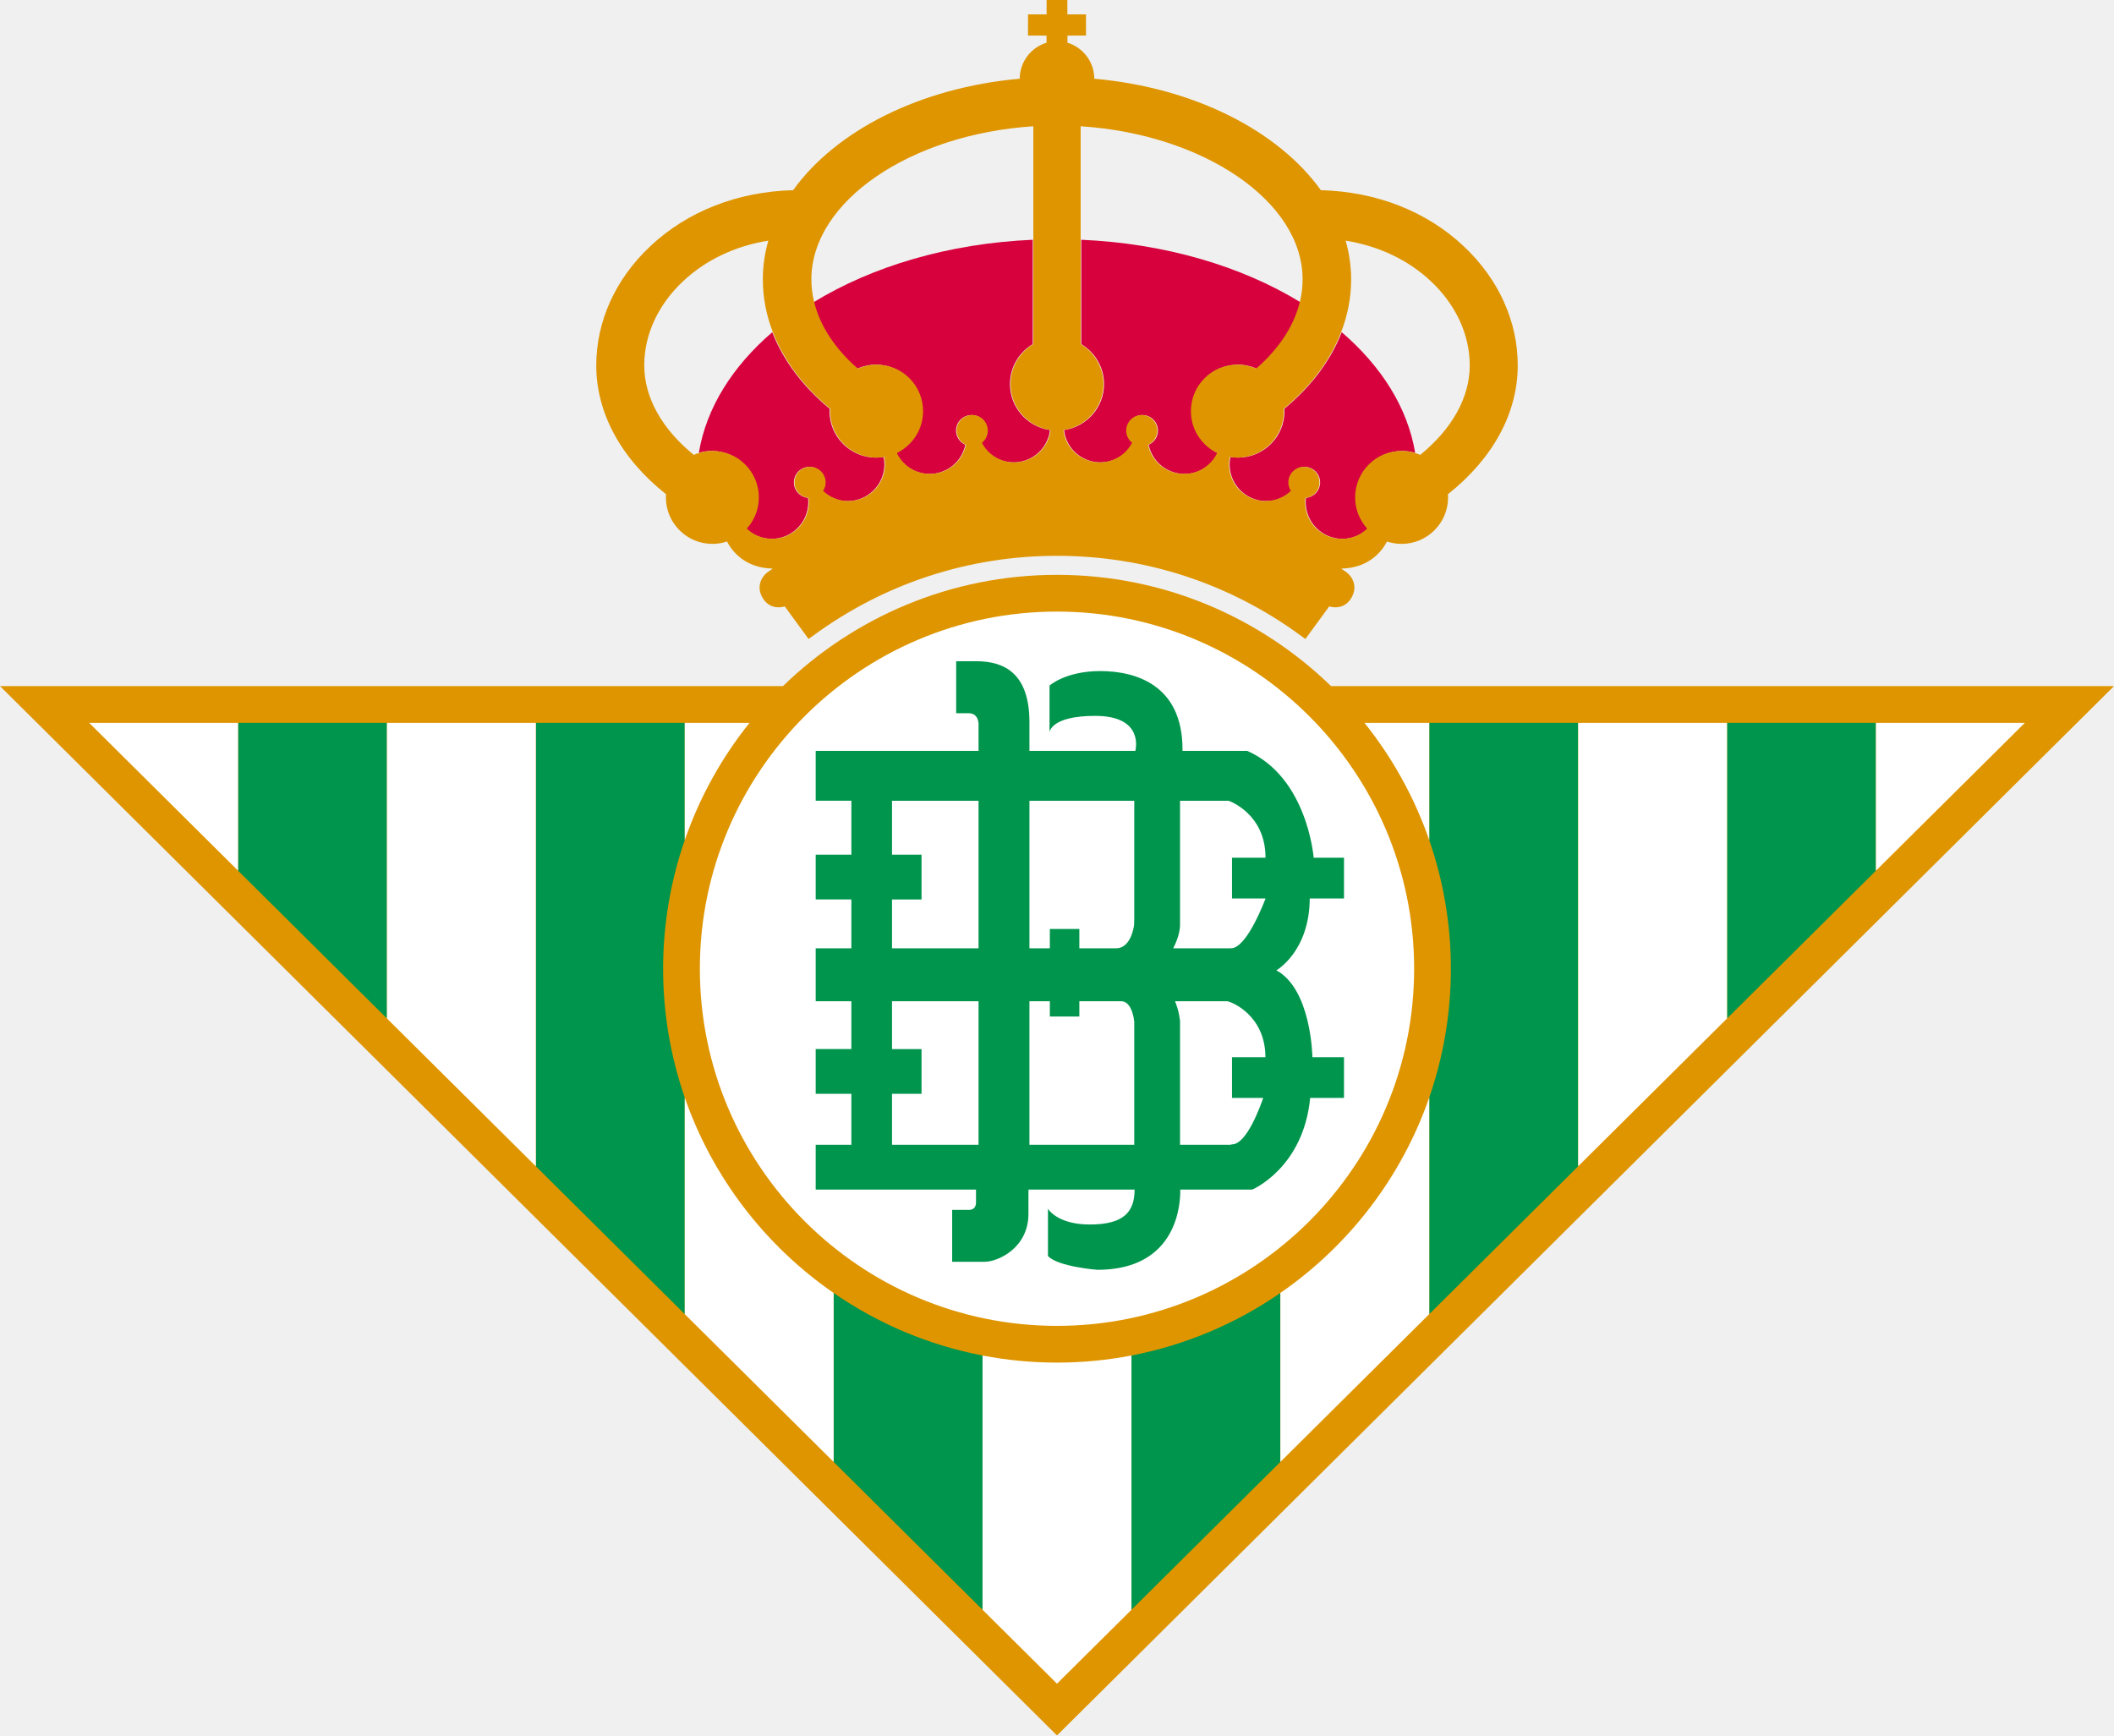
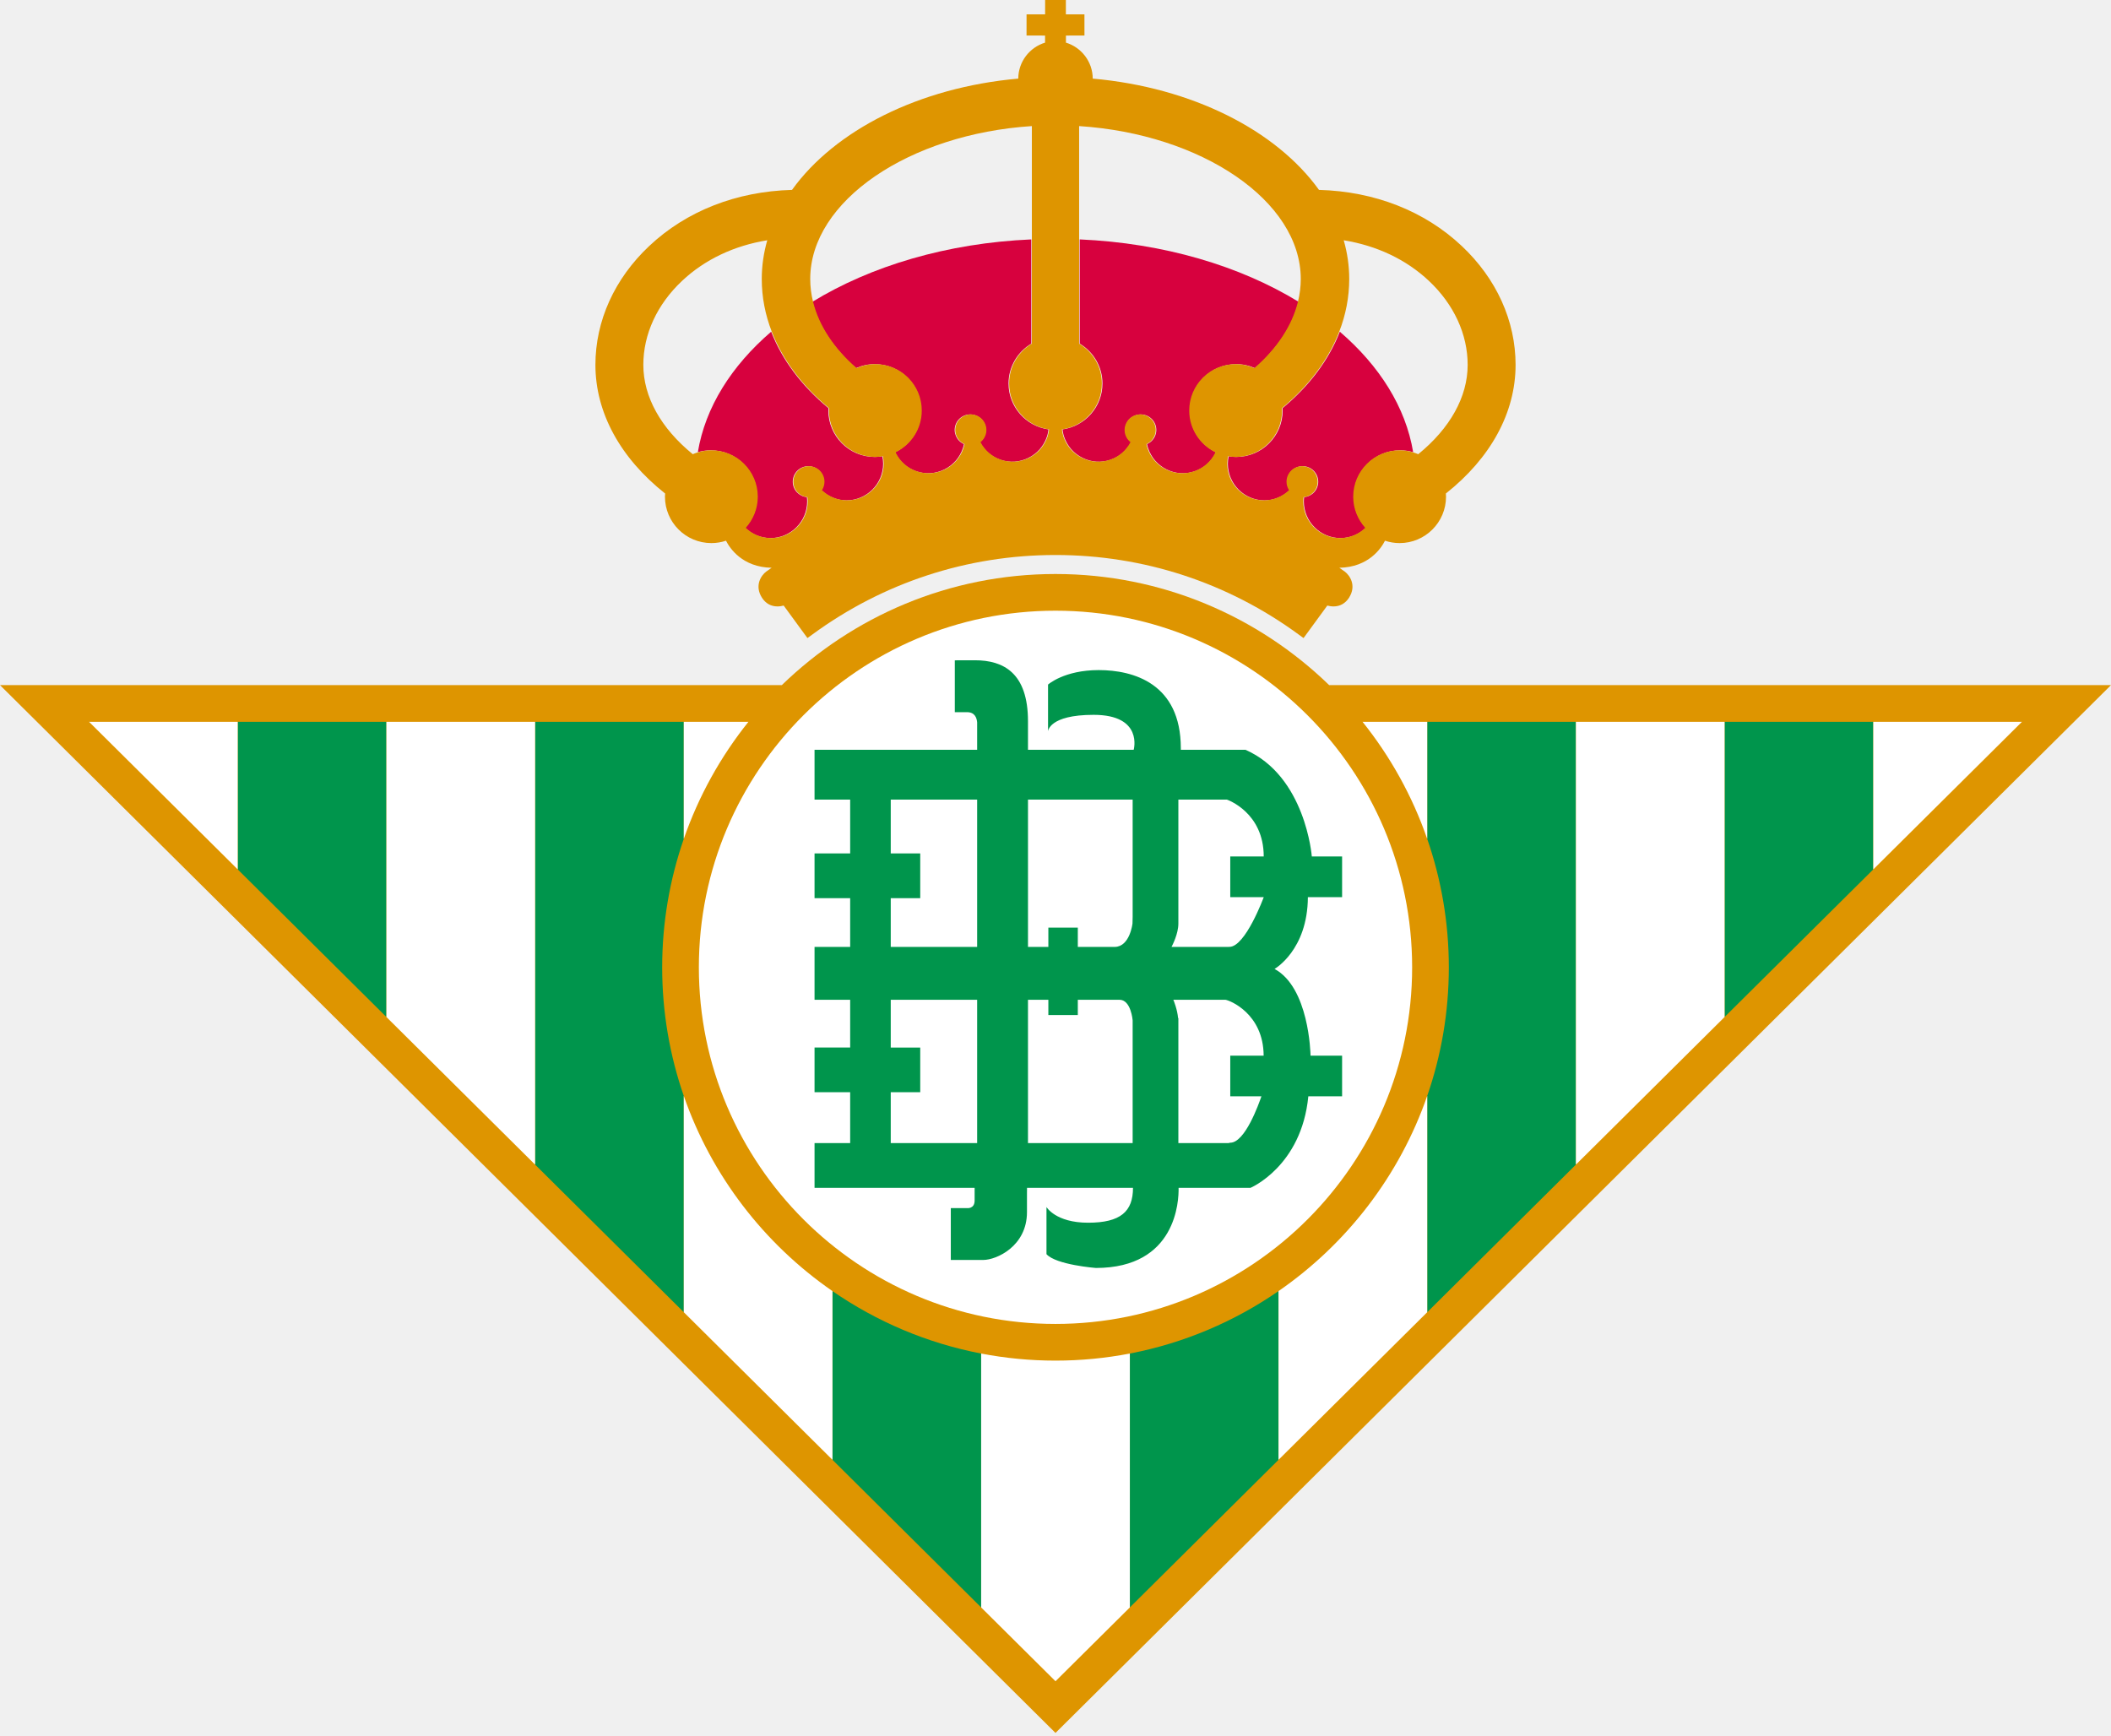
- <svg xmlns="http://www.w3.org/2000/svg" xml:space="preserve" width="178.662" height="146.671" viewBox="0 0 178.662 464.655">
-   <path d="M162.704 183.7c-18.998-18.427-44.885-29.791-73.38-29.791-28.491 0-54.375 11.364-73.371 29.791H-193.67l283 280.955 283-280.955z" style="fill:#de9500" data-source="https://football-logos.cc" />
-   <path d="M89.324 163.746c52.72 0 95.629 42.895 95.629 95.627 0 52.729-42.908 95.617-95.63 95.617S-6.29 312.101-6.29 259.373c0-52.733 42.893-95.627 95.615-95.627" style="fill:#fff" />
-   <path d="M45.158 240.825h7.905v-11.992h-7.905v-14.436h23.166v39.5H45.158zm0 52.037h7.905v-11.979h-7.905V268.07h23.166v38.436H45.158zm64.858 13.643H81.953v-38.436h5.462v4.098h7.898v-4.098h11.177c3.09 0 3.525 5.511 3.525 5.511zm0-60.673-.043 1.802s-.692 6.174-4.712 6.264h-9.947v-5.17h-7.898v5.17h-5.462v-39.5h28.063zm34.525 48.127c-.711 2.069-4.394 12.437-8.353 12.437-.203 0-.327.079-.46.11h-13.454v-33.521h-.077c-.183-2.226-1.133-4.617-1.275-4.915h13.946c1.1.108 10.232 3.678 10.27 14.993h-8.95v10.896zm.62-53.403v.014s-4.906 13.314-9.202 13.314l-.292.013H120.44c.222-.436 1.833-3.497 1.833-6.264v-33.237h13c.232.077 9.887 3.483 9.887 15.25h-8.973v10.909h8.973zm21.013-10.909h-8.122c0-.088-1.686-21.547-17.79-28.603h-17.33v-.428c0-17.375-12.735-20.943-22.015-20.943-9.271 0-13.586 3.882-13.586 3.882v12.529s.22-4.414 12.22-4.414c13.37 0 10.745 9.366 10.745 9.366v.007H81.953v-7.645c0-12.961-6.558-16.361-14.223-16.361l-5.396.017v13.9h3.26c2.176 0 2.633 1.622 2.73 2.744v7.344h-43.6v13.352h9.552v14.436h-9.551v11.992h9.55v13.072h-9.55v14.173h9.55v12.813h-9.55v11.979h9.55v13.644h-9.55v11.992h42.922v3.4c0 2.318-2.052 2.038-2.052 2.038h-4.333v13.901h8.695c3.575 0 11.726-3.699 11.726-12.818v-4.893l.014-1.629h28.413c0 6.344-3.322 9.356-12.037 9.356-8.711 0-11.161-4.204-11.161-4.204v12.635c2.587 2.882 13.232 3.701 13.232 3.701 21.633 0 22.27-18.088 22.188-21.488h19.285s13.689-5.769 15.5-24.539h9.056v-10.896h-8.458c-.02-.792-.436-18.261-9.652-23.258 0 0 8.857-5.01 8.937-19.235l-.063-.014h9.237z" style="fill:#00954c" />
-   <path d="M88.237 357.599v39.578l39.866 39.578v-79.156z" style="fill:#00954c" transform="translate(-218.17 -164.062)" />
-   <path d="M88.237 397.177v-39.578H48.371z" style="fill:#fff" transform="translate(-218.17 -164.062)" />
-   <path d="M-16.128 259.373c0-12.057 2.05-23.639 5.794-34.438v-31.398H-50.2v118.734l39.866 39.577V293.85a105 105 0 0 1-5.794-34.477" style="fill:#00954c" />
-   <path d="M167.969 357.599h-39.866v79.156l39.866 39.578z" style="fill:#fff" transform="translate(-218.17 -164.062)" />
-   <path d="M29.532 346.186v45.24l39.866 39.578V362.93a104.9 104.9 0 0 1-39.866-16.744" style="fill:#00954c" />
-   <path d="M-10.334 293.85v57.998l39.866 39.578v-45.24C11.22 333.535-2.911 315.249-10.334 293.85M7.007 193.537h-17.341v31.398a105.5 105.5 0 0 1 17.34-31.398" style="fill:#fff" data-source="https://football-logos.cc" />
-   <path d="M109.264 362.928v68.076l39.866-39.578v-45.244a104.9 104.9 0 0 1-39.866 16.746" style="fill:#00954c" />
-   <path d="M89.324 364.827c-6.812 0-13.471-.657-19.926-1.896v68.074l19.933 19.789 19.933-19.789v-68.077a105.7 105.7 0 0 1-19.94 1.899" style="fill:#fff" />
-   <path d="M188.996 193.537v31.4a105 105 0 0 1 5.794 34.436c0 12.068-2.044 23.667-5.794 34.476v58l39.866-39.578V193.537z" style="fill:#00954c" />
-   <path d="M149.13 346.182v45.244l39.866-39.578v-58c-7.424 21.397-21.555 39.682-39.866 52.334m22.522-152.645a105.5 105.5 0 0 1 17.344 31.4v-31.4z" style="fill:#fff" />
-   <path d="m486.897 436.754 39.866-39.577v-39.578h-39.866z" style="fill:#00954c" transform="translate(-218.17 -164.062)" />
-   <path d="M486.897 357.599h-39.866v118.733l39.866-39.578zm79.732 0h-39.866v39.578z" style="fill:#fff" transform="translate(-218.17 -164.062)" />
-   <path d="M76.74 102.829c0-4.548 2.454-8.516 6.097-10.686v-27.95c-22.56.98-42.995 7.131-58.673 16.722 1.576 6.382 5.59 12.49 11.687 17.794a12.3 12.3 0 0 1 5.02-1.073c6.876 0 12.444 5.572 12.444 12.449 0 4.924-2.871 9.169-7.021 11.185l.066.159a9.78 9.78 0 0 0 5.676 4.95 9.8 9.8 0 0 0 7.513-.515 9.76 9.76 0 0 0 4.945-5.68c.127-.361.217-.731.294-1.108a4.154 4.154 0 0 1-2.272-5.116 4.17 4.17 0 0 1 5.287-2.62 4.173 4.173 0 0 1 2.623 5.283 4.17 4.17 0 0 1-1.37 1.934c1.155 2.184 3.099 3.917 5.514 4.723a9.77 9.77 0 0 0 7.513-.516 9.75 9.75 0 0 0 4.945-5.675c.222-.64.34-1.294.42-1.952-6.044-.853-10.708-6.024-10.708-12.308m-35.87 19.695c-6.874 0-12.445-5.569-12.445-12.439 0-.212.02-.423.039-.633-7.221-5.995-12.45-12.987-15.366-20.511-10.62 9.127-17.653 20.206-19.665 32.304a12.3 12.3 0 0 1 3.476-.504c6.866 0 12.437 5.569 12.437 12.442 0 3.213-1.23 6.142-3.237 8.351a9.78 9.78 0 0 0 6.798 2.741c5.422 0 9.837-4.412 9.837-9.834 0-.388-.033-.763-.08-1.14-2.114-.203-3.776-1.96-3.776-4.132a4.167 4.167 0 0 1 4.167-4.17 4.167 4.167 0 0 1 3.493 6.441c1.794 1.705 4.188 2.722 6.73 2.722 5.43 0 9.84-4.41 9.84-9.833 0-.677-.086-1.336-.221-1.984a12.5 12.5 0 0 1-2.026.179m61.051-19.695c0-4.548-2.454-8.516-6.097-10.686v-27.95c22.559.98 42.995 7.131 58.673 16.722-1.576 6.382-5.59 12.49-11.687 17.794a12.3 12.3 0 0 0-5.021-1.073c-6.875 0-12.443 5.572-12.443 12.449 0 4.924 2.87 9.169 7.02 11.185l-.065.159a9.78 9.78 0 0 1-5.676 4.95 9.8 9.8 0 0 1-7.513-.515 9.76 9.76 0 0 1-4.945-5.68 8 8 0 0 1-.294-1.108 4.154 4.154 0 0 0 2.272-5.116 4.17 4.17 0 0 0-5.287-2.62 4.173 4.173 0 0 0-2.623 5.283 4.17 4.17 0 0 0 1.37 1.934c-1.155 2.184-3.1 3.917-5.514 4.723a9.77 9.77 0 0 1-7.513-.516 9.75 9.75 0 0 1-4.945-5.675c-.222-.64-.34-1.294-.42-1.952 6.044-.853 10.708-6.024 10.708-12.308m35.868 19.695c6.876 0 12.447-5.569 12.447-12.439 0-.212-.02-.423-.04-.633 7.222-5.995 12.45-12.987 15.367-20.511 10.619 9.127 17.653 20.206 19.665 32.304a12.3 12.3 0 0 0-3.476-.504c-6.866 0-12.437 5.569-12.437 12.442 0 3.213 1.23 6.142 3.237 8.351a9.78 9.78 0 0 1-6.798 2.741c-5.422 0-9.837-4.412-9.837-9.834 0-.388.033-.763.08-1.14 2.114-.203 3.776-1.96 3.776-4.132a4.167 4.167 0 0 0-4.167-4.17 4.167 4.167 0 0 0-3.493 6.441c-1.794 1.705-4.188 2.722-6.731 2.722-5.43 0-9.84-4.41-9.84-9.833 0-.677.087-1.336.222-1.984a12.5 12.5 0 0 0 2.026.179" style="fill:#d7013e" />
-   <path d="M212.688 97.828c0-11.795-5.123-23.118-14.432-31.869-9.98-9.409-23.423-14.639-38.28-15.043-11.454-15.944-33.994-27.472-60.66-29.84-.028-4.548-3.042-8.381-7.187-9.644V9.533l4.966-.007-.005-5.685-4.977.007L92.11 0l-2.78.003L86.55 0l-.002 3.848-4.977-.007-.005 5.685 4.966.007v1.899a10.15 10.15 0 0 0-7.188 9.644c-26.665 2.368-49.205 13.896-60.66 29.84-14.856.404-28.3 5.634-38.28 15.043-9.308 8.751-14.431 20.074-14.431 31.869 0 12.833 6.697 24.999 18.69 34.499-.02.282-.044.566-.044.855 0 6.865 5.574 12.438 12.449 12.438a12.5 12.5 0 0 0 3.916-.635c1.017 2.007 4.365 7.101 12.233 7.253-.487.349-.988.683-1.477 1.042-1.3.987-3.207 3.715-1.102 7.006.979 1.517 2.412 2.316 4.152 2.316.609 0 1.178-.105 1.658-.231l6.374 8.717 1.27-.929c19.055-13.96 41.608-21.346 65.236-21.346s46.182 7.386 65.235 21.346l1.27.929 6.375-8.717c.48.126 1.049.231 1.658.231 1.74 0 3.173-.8 4.152-2.316 2.105-3.291.198-6.019-1.102-7.006-.488-.36-.99-.694-1.477-1.042 7.868-.152 11.217-5.246 12.233-7.253 1.234.409 2.549.635 3.916.635 6.875 0 12.449-5.574 12.449-12.438 0-.289-.025-.573-.044-.855 11.997-9.5 18.694-21.666 18.694-34.499M33.44 134.157c-2.547 0-4.94-1.017-6.734-2.723.428-.651.68-1.43.68-2.269a4.17 4.17 0 0 0-4.173-4.168 4.17 4.17 0 0 0-4.167 4.168c0 2.174 1.662 3.931 3.778 4.134a10 10 0 0 1 .078 1.14c0 5.423-4.413 9.833-9.837 9.833a9.77 9.77 0 0 1-6.796-2.741 12.4 12.4 0 0 0 3.237-8.349c0-6.873-5.572-12.442-12.438-12.442-1.215 0-2.372.178-3.474.504-.521.154-1.03.325-1.521.542-8.514-6.937-13.253-15.353-13.253-23.959 0-8.216 3.688-16.218 10.385-22.514 6.103-5.746 13.98-9.452 22.843-10.89a37.7 37.7 0 0 0-1.475 10.39c0 4.837.922 9.577 2.686 14.126 2.914 7.525 8.144 14.515 15.364 20.509a7 7 0 0 0-.04.634c0 6.872 5.575 12.439 12.447 12.439.693 0 1.36-.072 2.027-.179.129.646.218 1.307.218 1.981 0 5.425-4.41 9.834-9.835 9.834m53.746-17.068a9.75 9.75 0 0 1-4.943 5.675 9.78 9.78 0 0 1-7.513.514c-2.417-.807-4.36-2.538-5.514-4.723a4.14 4.14 0 0 0 1.368-1.934c.73-2.187-.443-4.553-2.623-5.281a4.174 4.174 0 0 0-5.29 2.62 4.16 4.16 0 0 0 2.277 5.116 9.77 9.77 0 0 1-5.241 6.788 9.8 9.8 0 0 1-7.513.513 9.8 9.8 0 0 1-5.676-4.947l-.066-.163c4.15-2.015 7.02-6.26 7.02-11.184 0-6.875-5.567-12.449-12.442-12.449-1.793 0-3.487.391-5.023 1.075-6.094-5.304-10.107-11.412-11.684-17.794a25.4 25.4 0 0 1-.756-6.101c0-20.97 26.6-38.886 59.426-41.006v58.333c-3.64 2.172-6.094 6.139-6.094 10.688 0 6.284 4.66 11.455 10.706 12.308-.081.657-.2 1.31-.42 1.952m44.955 4.341a9.8 9.8 0 0 1-5.676 4.947 9.8 9.8 0 0 1-7.513-.513 9.77 9.77 0 0 1-5.241-6.788 4.16 4.16 0 0 0 2.277-5.116 4.173 4.173 0 0 0-5.29-2.62c-2.18.728-3.354 3.094-2.623 5.281a4.15 4.15 0 0 0 1.368 1.934c-1.153 2.186-3.097 3.917-5.514 4.723a9.78 9.78 0 0 1-7.513-.514 9.76 9.76 0 0 1-4.943-5.675c-.22-.642-.338-1.294-.42-1.952 6.045-.853 10.706-6.024 10.706-12.308 0-4.548-2.454-8.516-6.094-10.688V33.808c32.825 2.121 59.426 20.036 59.426 41.006 0 2.053-.26 4.088-.756 6.101-1.576 6.382-5.59 12.49-11.684 17.794a12.3 12.3 0 0 0-5.023-1.075c-6.875 0-12.443 5.574-12.443 12.449 0 4.924 2.87 9.169 7.02 11.184zm54.445.357c-.491-.218-1-.388-1.521-.542a12.2 12.2 0 0 0-3.474-.504c-6.866 0-12.438 5.569-12.438 12.442 0 3.211 1.232 6.142 3.237 8.349a9.77 9.77 0 0 1-6.796 2.741c-5.424 0-9.837-4.41-9.837-9.833 0-.388.033-.765.078-1.14 2.116-.203 3.778-1.96 3.778-4.134a4.17 4.17 0 0 0-4.167-4.168 4.17 4.17 0 0 0-4.174 4.168c0 .839.253 1.618.68 2.269-1.793 1.706-4.187 2.723-6.733 2.723-5.426 0-9.836-4.41-9.836-9.833 0-.675.089-1.336.218-1.981.666.106 1.334.179 2.027.179 6.872 0 12.446-5.567 12.446-12.439 0-.213-.02-.423-.04-.634 7.222-5.994 12.45-12.984 15.365-20.509 1.764-4.549 2.686-9.289 2.686-14.126 0-3.554-.514-7.027-1.475-10.39 8.862 1.438 16.74 5.144 22.843 10.89 6.697 6.296 10.385 14.298 10.385 22.514 0 8.605-4.738 17.021-13.252 23.958" style="fill:#de9500" data-source="https://football-logos.cc" />
+ <svg xmlns="http://www.w3.org/2000/svg" width="512" height="421" viewBox="0 0 512 421" fill="none">
+   <g clip-path="url(#clip0_2003_6541)">
+     <path d="M322.373 166.174C305.187 149.505 281.77 139.225 255.994 139.225C230.221 139.225 206.806 149.505 189.623 166.174H0L256 420.324L512 166.174H322.373Z" fill="#DE9500" />
+     <path d="M255.994 148.124C303.685 148.124 342.499 186.926 342.499 234.627C342.499 282.326 303.685 321.122 255.994 321.122C208.302 321.122 169.501 282.325 169.501 234.627C169.501 186.925 208.302 148.124 255.994 148.124Z" fill="white" />
+     <path d="M216.041 217.849H223.192V207.001H216.041V193.942H236.997V229.674H216.041V217.849ZM216.041 264.921H223.192V254.085H216.041V242.494H236.997V277.263H216.041V264.921ZM274.712 277.263H249.326V242.494H254.267V246.201H261.411V242.494H271.522C274.317 242.494 274.711 247.479 274.711 247.479V277.263H274.712ZM274.712 222.378L274.673 224.008C274.673 224.008 274.047 229.593 270.41 229.675H261.412V224.998H254.268V229.675H249.327V193.943H274.712L274.712 222.378ZM305.943 265.914C305.299 267.785 301.968 277.164 298.387 277.164C298.203 277.164 298.091 277.235 297.97 277.263H285.8V246.941H285.73C285.565 244.927 284.705 242.764 284.577 242.494H297.193C298.188 242.592 306.448 245.822 306.484 256.057H298.387V265.914H305.943ZM306.503 217.605V217.618C306.503 217.618 302.066 229.662 298.179 229.662L297.915 229.674H284.142C284.343 229.279 285.8 226.51 285.8 224.007V193.941H297.56C297.77 194.011 306.503 197.092 306.503 207.736H298.387V217.605H306.503V217.605ZM325.512 207.737H318.165C318.165 207.658 316.639 188.246 302.072 181.863H286.396V181.476C286.396 165.759 274.875 162.531 266.481 162.531C258.094 162.531 254.191 166.043 254.191 166.043V177.376C254.191 177.376 254.39 173.384 265.246 173.384C277.34 173.384 274.965 181.856 274.965 181.856V181.862H249.326V174.947C249.326 163.222 243.394 160.147 236.46 160.147L231.579 160.162V172.736H234.529C236.496 172.736 236.909 174.203 236.997 175.218V181.861H197.558V193.94H206.198V206.998H197.558V217.846H206.198V229.671H197.558V242.492H206.198V254.082H197.558V264.918H206.198V277.261H197.558V288.109H236.385V291.184C236.385 293.281 234.529 293.028 234.529 293.028H230.609V305.603H238.474C241.708 305.603 249.082 302.256 249.082 294.007V289.581L249.094 288.108H274.797C274.797 293.846 271.792 296.571 263.908 296.571C256.028 296.571 253.812 292.768 253.812 292.768V304.198C256.152 306.805 265.781 307.546 265.781 307.546C285.35 307.546 285.927 291.183 285.853 288.108H303.298C303.298 288.108 315.681 282.889 317.32 265.91H325.511V256.053H317.86C317.843 255.337 317.465 239.535 309.129 235.014C309.129 235.014 317.141 230.482 317.213 217.615L317.156 217.602H325.512V207.737Z" fill="#00954C" />
+     <path d="M57.656 175.072V210.874L93.719 246.676V175.072H57.656Z" fill="#00954C" />
+     <path d="M57.656 210.874V175.072H21.593L57.656 210.874Z" fill="white" />
+     <path d="M160.603 234.627C160.603 223.721 162.458 213.244 165.844 203.475V175.072H129.781V282.478L165.844 318.279V265.815C162.452 256.038 160.603 245.545 160.603 234.627Z" fill="#00954C" />
+     <path d="M129.781 175.072H93.719V246.676L129.781 282.478V175.072Z" fill="white" />
+     <path d="M201.906 313.158V354.082L237.969 389.884V328.304C224.789 325.772 212.565 320.523 201.906 313.158Z" fill="#00954C" />
+     <path d="M165.844 265.815V318.28L201.906 354.082V313.158C185.342 301.714 172.559 285.172 165.844 265.815Z" fill="white" />
+     <path d="M181.53 175.072H165.844V203.475C169.447 193.082 174.784 183.492 181.53 175.072Z" fill="white" />
+     <path d="M274.031 328.302V389.883L310.094 354.081V313.154C299.435 320.519 287.211 325.77 274.031 328.302Z" fill="#00954C" />
+     <path d="M255.994 330.02C249.832 330.02 243.808 329.426 237.969 328.305V389.884L256 407.785L274.031 389.884V328.302C268.189 329.424 262.159 330.02 255.994 330.02Z" fill="white" />
+     <path d="M346.156 175.072V203.477C349.542 213.244 351.397 223.721 351.397 234.627C351.397 245.544 349.548 256.036 346.156 265.814V318.28L382.219 282.478V175.072H346.156Z" fill="#00954C" />
+     <path d="M310.094 313.154V354.081L346.156 318.279V265.813C339.441 285.169 326.658 301.709 310.094 313.154Z" fill="white" />
+     <path d="M330.467 175.072C337.214 183.493 342.552 193.083 346.156 203.477V175.072H330.467Z" fill="white" />
+     <path d="M418.281 246.675L454.344 210.874V175.072H418.281V246.675Z" fill="#00954C" />
+     <path d="M418.281 175.072H382.219V282.478L418.281 246.675V175.072Z" fill="white" />
+     <path d="M490.407 175.072H454.344V210.874L490.407 175.072Z" fill="white" />
+     <path d="M244.61 93.019C244.61 88.904 246.83 85.315 250.126 83.352V58.069C229.719 58.955 211.233 64.519 197.05 73.195C198.476 78.968 202.107 84.494 207.622 89.292C209.009 88.672 210.542 88.321 212.164 88.321C218.383 88.321 223.42 93.361 223.42 99.582C223.42 104.036 220.823 107.876 217.069 109.7L217.129 109.844C218.186 111.971 220.008 113.564 222.263 114.322C224.514 115.077 226.926 114.911 229.059 113.856C231.191 112.797 232.777 110.972 233.533 108.718C233.647 108.391 233.729 108.056 233.799 107.715C232.04 106.941 231.122 104.948 231.743 103.088C232.406 101.11 234.553 100.052 236.526 100.717C238.498 101.378 239.56 103.518 238.899 105.496C238.653 106.215 238.215 106.809 237.659 107.246C238.704 109.222 240.463 110.789 242.647 111.518C244.901 112.275 247.31 112.113 249.443 111.052C251.576 109.994 253.158 108.175 253.917 105.918C254.117 105.339 254.224 104.747 254.297 104.152C248.829 103.381 244.61 98.703 244.61 93.019Z" fill="#D7013E" />
+     <path d="M212.163 110.834C205.944 110.834 200.905 105.797 200.905 99.582C200.905 99.39 200.923 99.2 200.94 99.01C194.408 93.587 189.678 87.262 187.04 80.455C177.434 88.712 171.071 98.734 169.251 109.677C170.25 109.384 171.297 109.222 172.396 109.222C178.607 109.222 183.646 114.259 183.646 120.476C183.646 123.383 182.533 126.032 180.718 128.031C182.317 129.567 184.48 130.51 186.867 130.51C191.772 130.51 195.766 126.519 195.766 121.614C195.766 121.263 195.736 120.924 195.693 120.583C193.781 120.4 192.278 118.81 192.278 116.845C192.278 114.761 193.965 113.073 196.047 113.073C198.134 113.073 199.819 114.761 199.819 116.845C199.819 117.603 199.594 118.309 199.207 118.9C200.83 120.442 202.995 121.362 205.296 121.362C210.207 121.362 214.196 117.373 214.196 112.467C214.196 111.855 214.118 111.259 213.996 110.672C213.394 110.77 212.792 110.834 212.163 110.834Z" fill="#D7013E" />
+     <path d="M267.39 93.019C267.39 88.904 265.17 85.315 261.874 83.352V58.069C282.281 58.955 300.767 64.519 314.95 73.195C313.524 78.968 309.893 84.494 304.378 89.292C302.991 88.672 301.458 88.321 299.836 88.321C293.617 88.321 288.58 93.361 288.58 99.582C288.58 104.036 291.177 107.876 294.931 109.7L294.871 109.844C293.814 111.971 291.992 113.564 289.737 114.322C287.486 115.077 285.074 114.911 282.941 113.856C280.808 112.797 279.223 110.972 278.467 108.718C278.353 108.391 278.271 108.056 278.201 107.715C279.96 106.941 280.878 104.948 280.257 103.088C279.594 101.11 277.447 100.052 275.474 100.717C273.502 101.378 272.44 103.518 273.101 105.496C273.347 106.215 273.785 106.809 274.341 107.246C273.296 109.222 271.537 110.789 269.353 111.518C267.099 112.275 264.69 112.113 262.557 111.052C260.424 109.994 258.842 108.175 258.083 105.918C257.882 105.339 257.776 104.747 257.703 104.152C263.171 103.381 267.39 98.703 267.39 93.019Z" fill="#D7013E" />
+     <path d="M299.837 110.834C306.056 110.834 311.095 105.797 311.095 99.582C311.095 99.39 311.077 99.2 311.06 99.01C317.592 93.587 322.322 87.262 324.96 80.455C334.566 88.712 340.929 98.734 342.749 109.677C341.75 109.384 340.703 109.222 339.604 109.222C333.393 109.222 328.354 114.259 328.354 120.476C328.354 123.383 329.467 126.032 331.282 128.031C329.683 129.567 327.52 130.51 325.133 130.51C320.228 130.51 316.234 126.519 316.234 121.614C316.234 121.263 316.264 120.924 316.307 120.583C318.219 120.4 319.722 118.81 319.722 116.845C319.722 114.761 318.035 113.073 315.953 113.073C313.866 113.073 312.181 114.761 312.181 116.845C312.181 117.603 312.406 118.309 312.793 118.9C311.17 120.442 309.005 121.362 306.704 121.362C301.793 121.362 297.804 117.373 297.804 112.467C297.804 111.855 297.882 111.259 298.004 110.672C298.605 110.77 299.208 110.834 299.837 110.834Z" fill="#D7013E" />
+     <path d="M367.588 88.495C367.588 77.825 362.954 67.582 354.533 59.666C345.505 51.155 333.345 46.424 319.906 46.058C309.544 31.635 289.154 21.207 265.033 19.065C265.007 14.951 262.281 11.484 258.531 10.341V8.623L263.023 8.617L263.019 3.475L258.517 3.481L258.515 0L256 0.003L253.485 0L253.483 3.481L248.981 3.475L248.977 8.617L253.469 8.623V10.341C249.719 11.484 246.993 14.951 246.967 19.065C222.846 21.207 202.456 31.635 192.094 46.058C178.656 46.424 166.495 51.155 157.467 59.666C149.046 67.582 144.412 77.825 144.412 88.495C144.412 100.103 150.47 111.109 161.319 119.702C161.302 119.957 161.279 120.214 161.279 120.476C161.279 126.686 166.321 131.727 172.54 131.727C173.777 131.727 174.967 131.522 176.083 131.152C177.003 132.968 180.031 137.576 187.149 137.714C186.708 138.029 186.255 138.331 185.813 138.656C184.637 139.549 182.912 142.017 184.816 144.994C185.701 146.366 186.998 147.089 188.572 147.089C189.123 147.089 189.637 146.994 190.071 146.88L195.837 154.765L196.987 153.925C214.223 141.297 234.625 134.615 255.998 134.615C277.372 134.615 297.774 141.297 315.009 153.925L316.159 154.765L321.925 146.88C322.359 146.994 322.874 147.089 323.425 147.089C324.999 147.089 326.295 146.365 327.181 144.994C329.085 142.017 327.36 139.549 326.184 138.656C325.742 138.33 325.289 138.028 324.848 137.714C331.965 137.576 334.995 132.968 335.914 131.152C337.03 131.522 338.219 131.727 339.456 131.727C345.675 131.727 350.717 126.685 350.717 120.476C350.717 120.214 350.695 119.957 350.678 119.702C361.53 111.109 367.588 100.103 367.588 88.495ZM205.442 121.358C203.138 121.358 200.974 120.438 199.351 118.894C199.738 118.305 199.967 117.601 199.967 116.842C199.967 114.759 198.278 113.071 196.191 113.071C194.11 113.071 192.422 114.759 192.422 116.842C192.422 118.808 193.925 120.398 195.839 120.581C195.88 120.921 195.91 121.261 195.91 121.613C195.91 126.518 191.918 130.508 187.011 130.508C184.624 130.508 182.461 129.564 180.864 128.028C182.677 126.032 183.792 123.38 183.792 120.476C183.792 114.258 178.751 109.221 172.54 109.221C171.441 109.221 170.395 109.382 169.398 109.677C168.927 109.816 168.467 109.971 168.022 110.167C160.32 103.892 156.033 96.279 156.033 88.494C156.033 81.061 159.37 73.823 165.428 68.128C170.948 62.93 178.074 59.577 186.091 58.277C185.222 61.318 184.757 64.46 184.757 67.675C184.757 72.051 185.591 76.339 187.187 80.454C189.823 87.261 194.554 93.584 201.085 99.006C201.067 99.197 201.05 99.387 201.05 99.579C201.05 105.796 206.092 110.832 212.308 110.832C212.935 110.832 213.539 110.767 214.142 110.67C214.258 111.254 214.339 111.852 214.339 112.462C214.34 117.369 210.351 121.358 205.442 121.358ZM254.061 105.918C253.302 108.174 251.72 109.994 249.589 111.052C247.458 112.11 245.043 112.273 242.793 111.516C240.607 110.786 238.849 109.221 237.805 107.244C238.359 106.809 238.798 106.215 239.043 105.495C239.703 103.516 238.642 101.376 236.67 100.717C234.694 100.052 232.55 101.111 231.885 103.087C231.266 104.948 232.184 106.938 233.944 107.715C233.875 108.056 233.789 108.391 233.677 108.718C232.921 110.97 231.333 112.797 229.203 113.856C227.071 114.911 224.659 115.077 222.407 114.32C220.154 113.561 218.33 111.97 217.273 109.845L217.213 109.697C220.967 107.875 223.564 104.035 223.564 99.58C223.564 93.361 218.527 88.319 212.308 88.319C210.686 88.319 209.154 88.673 207.764 89.291C202.252 84.494 198.622 78.968 197.195 73.195C196.746 71.374 196.511 69.533 196.511 67.676C196.511 48.707 220.574 32.5 250.268 30.582V83.35C246.975 85.315 244.755 88.903 244.755 93.019C244.755 98.703 248.971 103.381 254.44 104.152C254.366 104.747 254.259 105.337 254.061 105.918ZM294.727 109.845C293.669 111.97 291.845 113.561 289.592 114.32C287.342 115.077 284.929 114.911 282.796 113.856C280.667 112.797 279.078 110.971 278.323 108.718C278.211 108.391 278.125 108.056 278.055 107.715C279.815 106.939 280.733 104.948 280.115 103.087C279.449 101.11 277.305 100.052 275.329 100.717C273.357 101.376 272.295 103.516 272.957 105.495C273.202 106.215 273.641 106.809 274.194 107.244C273.151 109.222 271.393 110.787 269.206 111.516C266.957 112.273 264.542 112.111 262.41 111.052C260.28 109.994 258.698 108.173 257.939 105.918C257.741 105.337 257.633 104.747 257.559 104.152C263.027 103.381 267.243 98.703 267.243 93.019C267.243 88.904 265.023 85.315 261.731 83.35V30.582C291.424 32.501 315.487 48.707 315.487 67.676C315.487 69.533 315.252 71.374 314.803 73.195C313.378 78.968 309.746 84.494 304.234 89.291C302.844 88.672 301.312 88.319 299.69 88.319C293.471 88.319 288.434 93.361 288.434 99.58C288.434 104.035 291.031 107.875 294.785 109.697L294.727 109.845ZM343.977 110.168C343.533 109.971 343.073 109.817 342.601 109.677C341.604 109.383 340.558 109.222 339.459 109.222C333.248 109.222 328.207 114.259 328.207 120.476C328.207 123.381 329.322 126.033 331.136 128.029C329.538 129.565 327.375 130.508 324.988 130.508C320.081 130.508 316.09 126.519 316.09 121.614C316.09 121.263 316.119 120.922 316.16 120.582C318.074 120.399 319.578 118.809 319.578 116.843C319.578 114.76 317.889 113.072 315.808 113.072C313.721 113.072 312.032 114.76 312.032 116.843C312.032 117.602 312.261 118.306 312.648 118.895C311.026 120.438 308.86 121.358 306.557 121.358C301.649 121.358 297.659 117.369 297.659 112.464C297.659 111.853 297.74 111.255 297.857 110.672C298.459 110.767 299.063 110.834 299.69 110.834C305.906 110.834 310.949 105.798 310.949 99.581C310.949 99.389 310.931 99.199 310.913 99.008C317.445 93.586 322.176 87.263 324.812 80.456C326.407 76.341 327.241 72.053 327.241 67.677C327.241 64.462 326.776 61.321 325.907 58.278C333.924 59.579 341.05 62.932 346.571 68.129C352.629 73.825 355.965 81.063 355.965 88.496C355.966 96.279 351.679 103.893 343.977 110.168Z" fill="#DE9500" />
+   </g>
+   <defs>
+     <clipPath id="clip0_2003_6541">
+       <rect width="512" height="420.324" fill="white" />
+     </clipPath>
+   </defs>
</svg>
